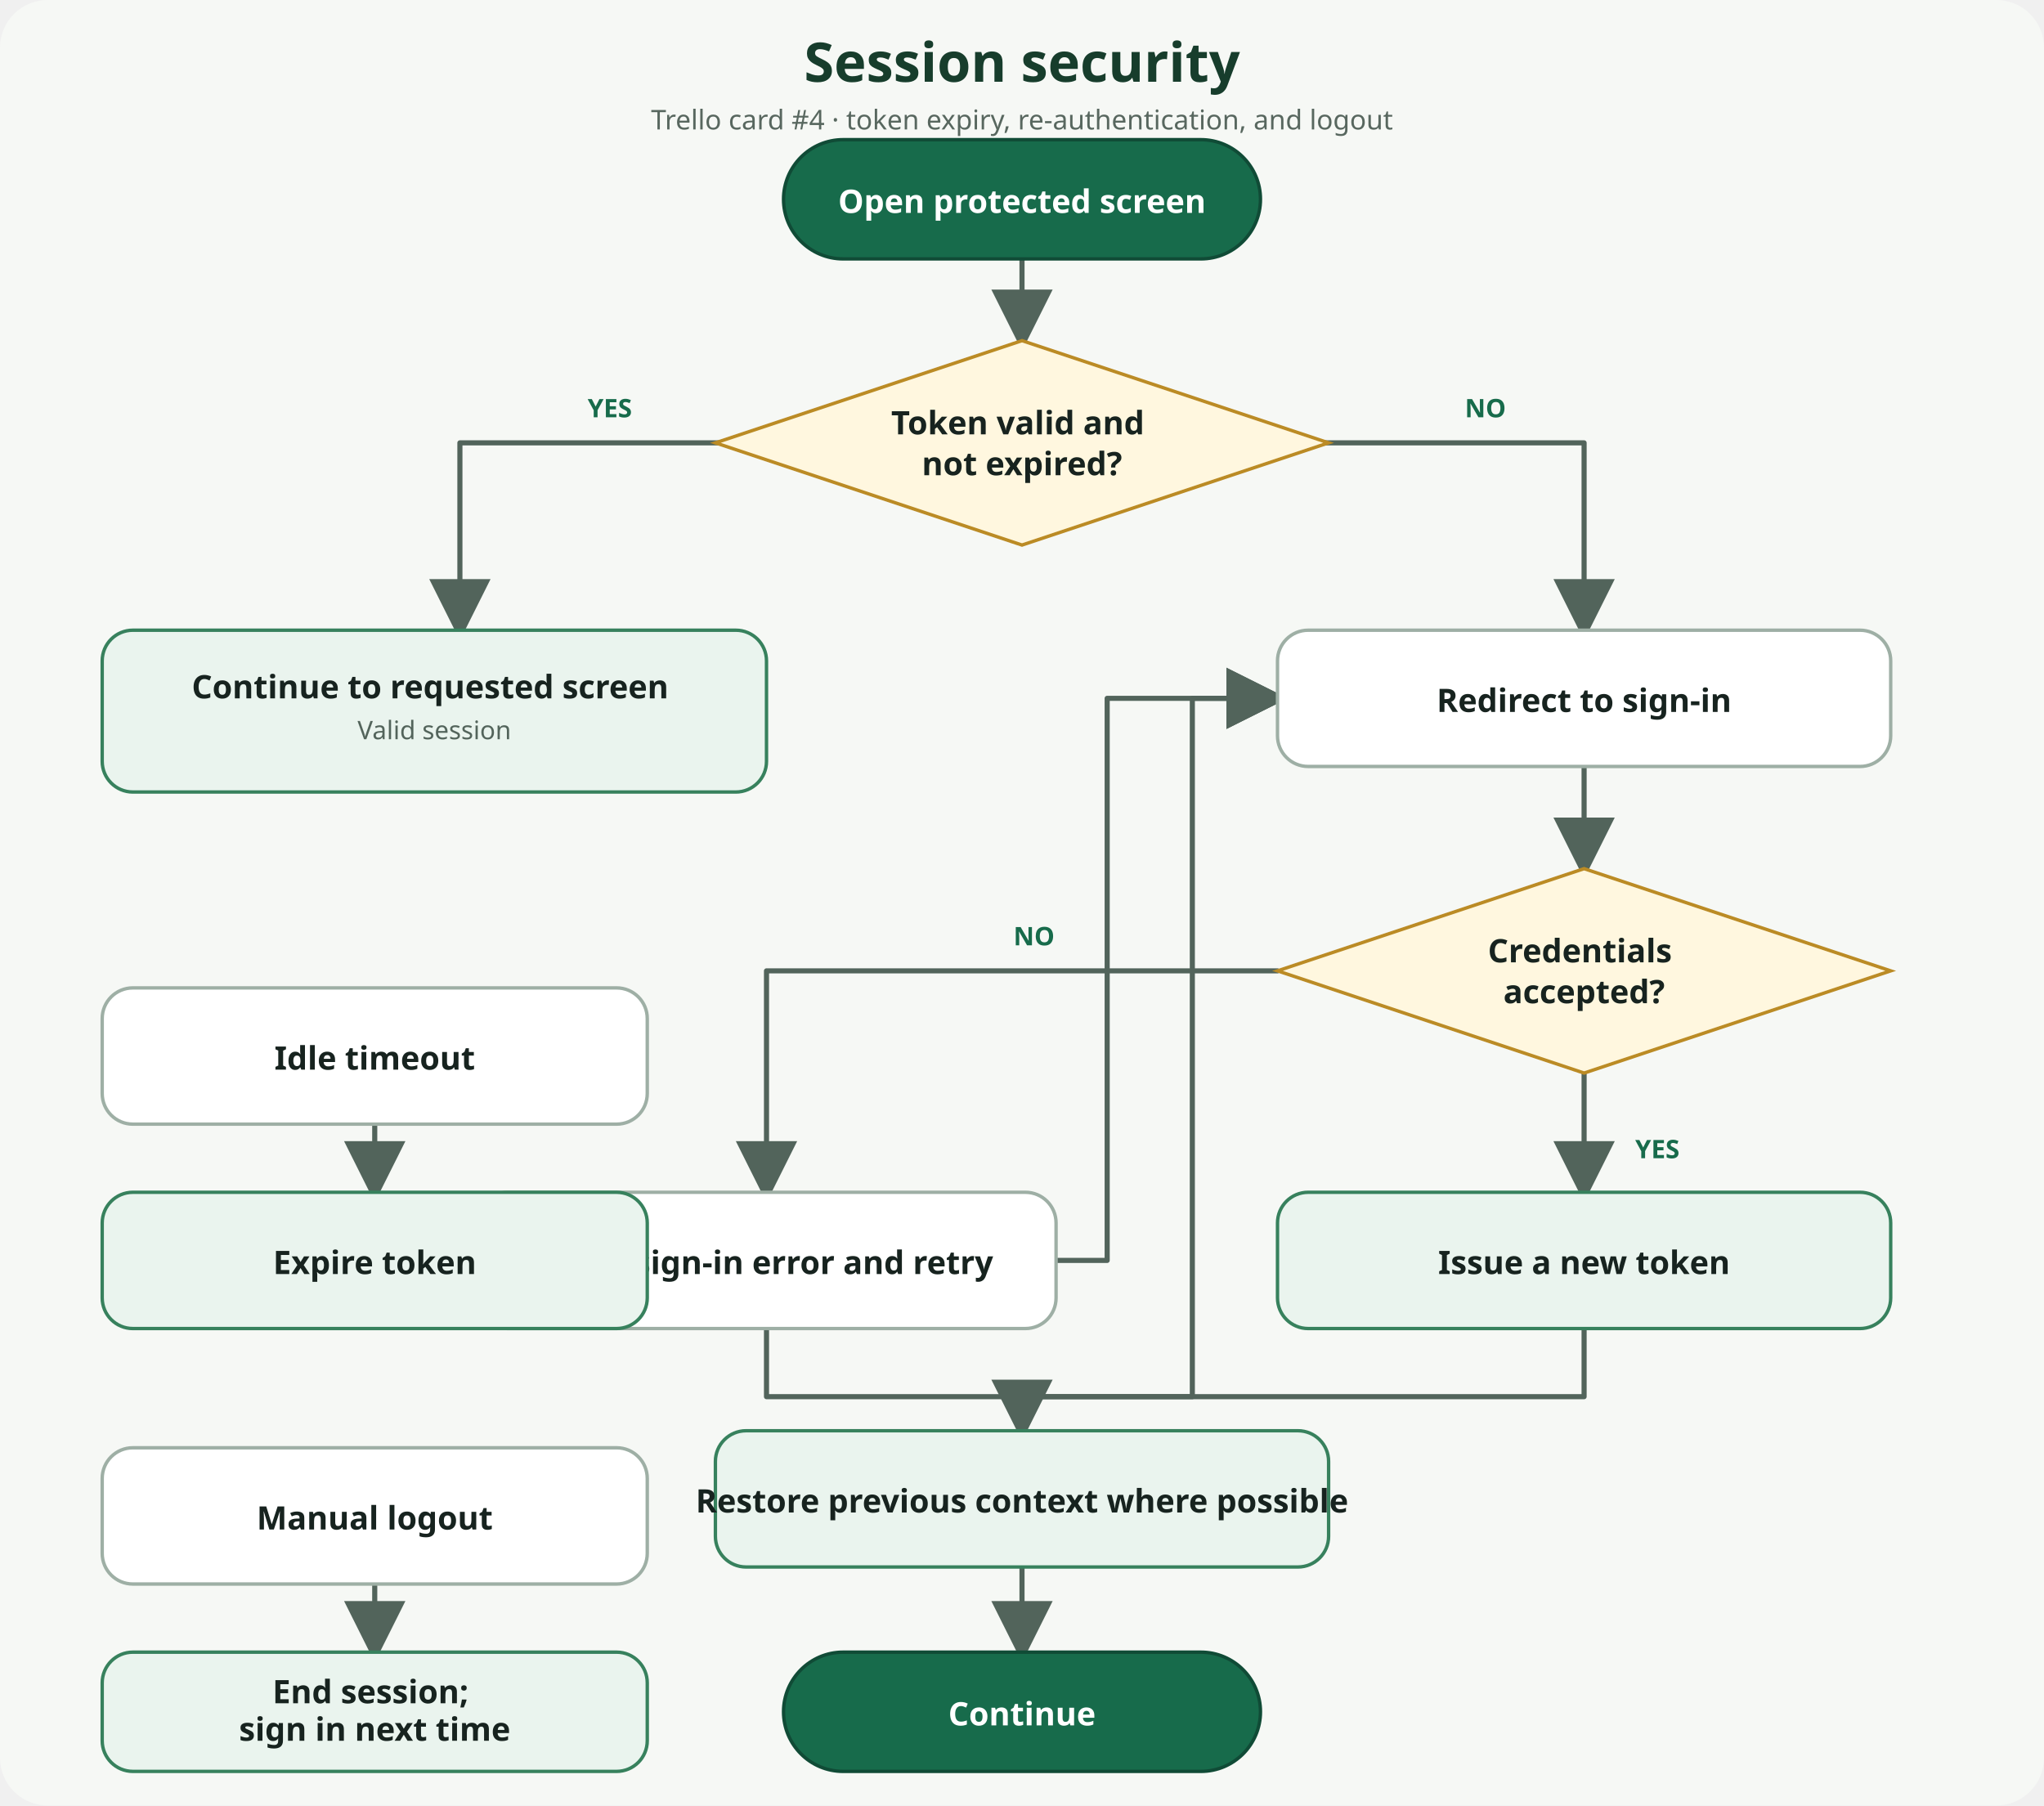
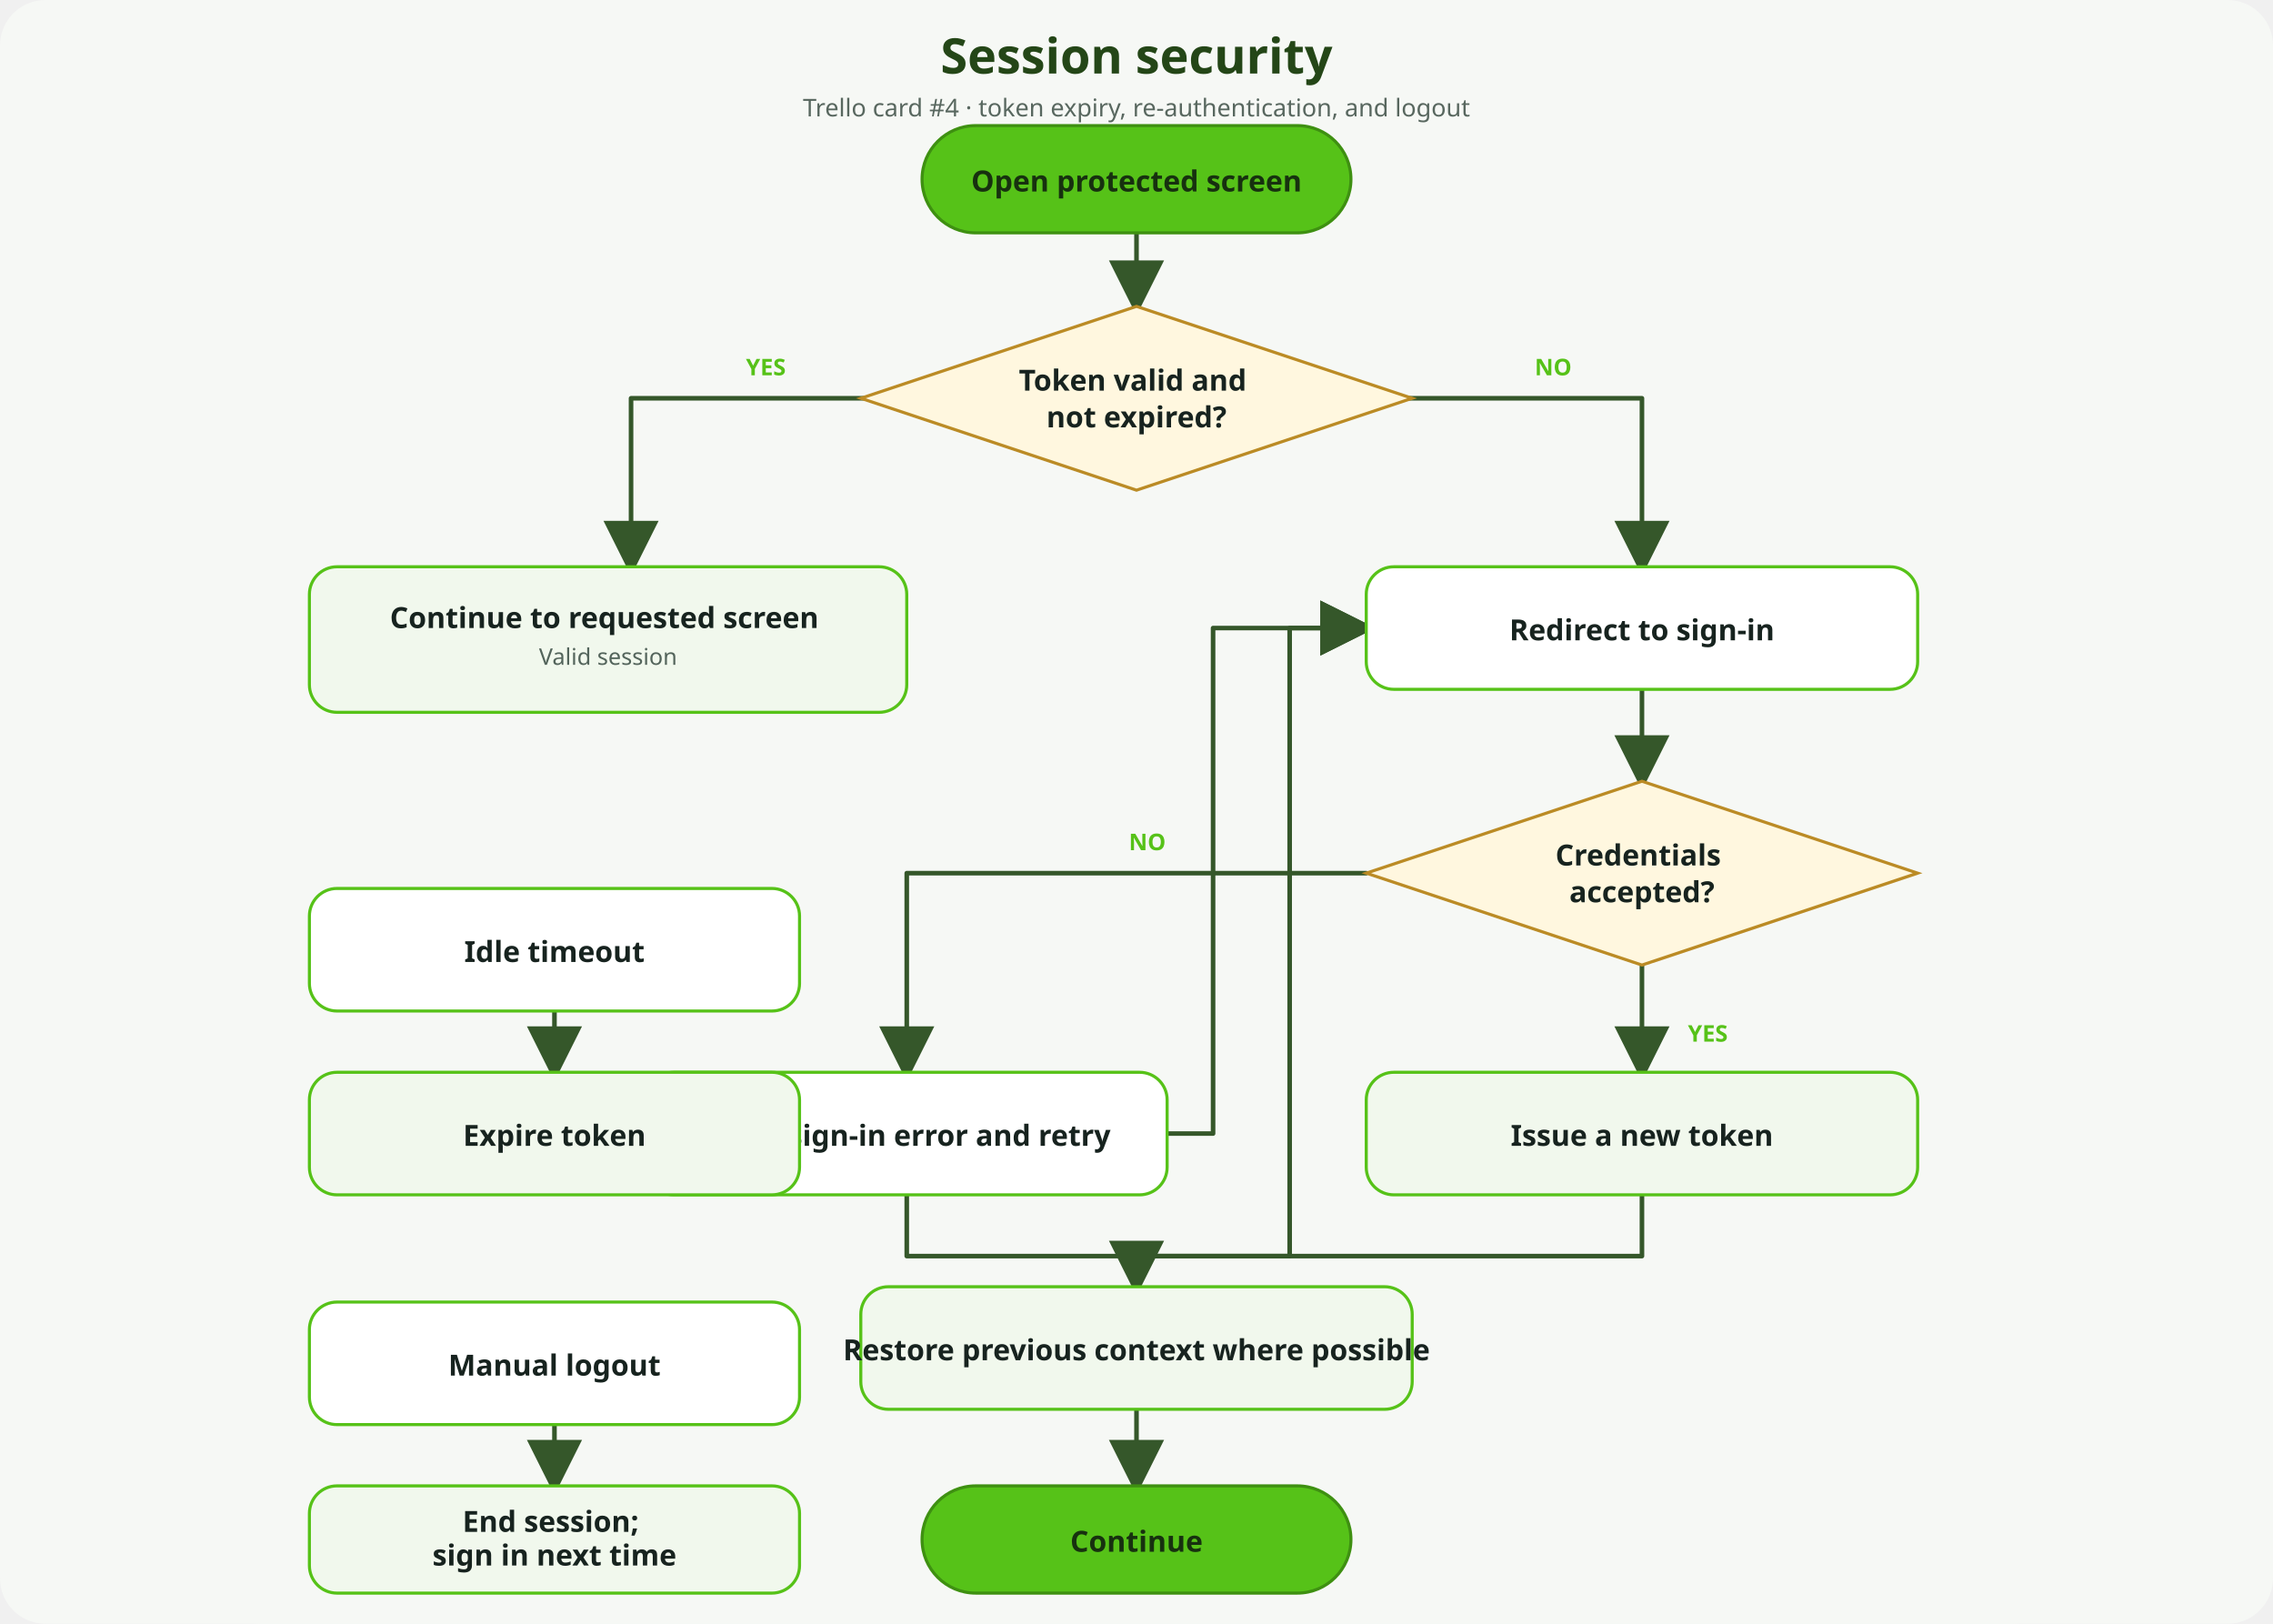
- <svg xmlns="http://www.w3.org/2000/svg" viewBox="0 0 1200 1060" role="img" aria-labelledby="title desc">
-   <defs>
-     <marker id="arrow" markerWidth="12" markerHeight="12" refX="10" refY="6" orient="auto">
-       <path d="M0,0 L12,6 L0,12 z" fill="#52645b" />
-     </marker>
-     <style>
-       .bg{fill:#f6f8f5}.title{font:700 32px system-ui,sans-serif;fill:#173d2c}.sub{font:16px system-ui,sans-serif;fill:#58675f}
-       .line{fill:none;stroke:#52645b;stroke-width:3;marker-end:url(#arrow);stroke-linecap:round;stroke-linejoin:round}
-       .box{fill:#fff;stroke:#9eafa5;stroke-width:2}.action{fill:#eaf4ee;stroke:#37815d;stroke-width:2}.decision{fill:#fff7df;stroke:#bb8b25;stroke-width:2}
-       .start{fill:#176b4b;stroke:#104b36;stroke-width:2}.text{font:600 19px system-ui,sans-serif;fill:#17231f;text-anchor:middle}.small{font:15px system-ui,sans-serif;fill:#53645b;text-anchor:middle}.white{fill:#fff}.tag{font:700 15px system-ui,sans-serif;fill:#176b4b}
+ <svg xmlns="http://www.w3.org/2000/svg" width="1400" height="1000" viewBox="0 0 1400 1000" role="img" aria-labelledby="title desc">
+   <rect width="1400" height="1000" rx="28" fill="#f6f8f5" />
+   <svg x="0" y="0" width="1400" height="1000" viewBox="0 0 1200 1060" preserveAspectRatio="xMidYMid meet">
+     <defs>
+       <marker id="arrow" markerWidth="12" markerHeight="12" refX="10" refY="6" orient="auto">
+         <path d="M0,0 L12,6 L0,12 z" fill="#35572a" />
+       </marker>
+       <style>
+       .bg{fill:#f6f8f5}.title{font:700 32px system-ui,sans-serif;fill:#244617}.sub{font:16px system-ui,sans-serif;fill:#58675f}
+       .line{fill:none;stroke:#35572a;stroke-width:3;marker-end:url(#arrow);stroke-linecap:round;stroke-linejoin:round}
+       .box{fill:#fff;stroke:#56C218;stroke-width:2}.action{fill:#f1f8ed;stroke:#56C218;stroke-width:2}.decision{fill:#fff7df;stroke:#bb8b25;stroke-width:2}
+       .start{fill:#56C218;stroke:#3e9011;stroke-width:2}.text{font:600 19px system-ui,sans-serif;fill:#17231f;text-anchor:middle}.small{font:15px system-ui,sans-serif;fill:#53645b;text-anchor:middle}.white{fill:#17310f}.tag{font:700 15px system-ui,sans-serif;fill:#56C218}
    </style>
-   </defs>
-   <rect class="bg" width="1200" height="1060" rx="28" />
-   <text class="title" x="600" y="48" text-anchor="middle">Session security</text>
-   <text class="sub" x="600" y="76" text-anchor="middle">Trello card #4 · token expiry, re-authentication, and logout</text>
-   <path class="line" d="M600 152 V200" />
-   <path class="line" d="M510 260 H270 V370" />
-   <path class="line" d="M690 260 H930 V370" />
-   <path class="line" d="M930 450 V510" />
-   <path class="line" d="M750 570 H450 V700" />
-   <path class="line" d="M930 630 V700" />
-   <path class="line" d="M930 780 V820 H600 V840" />
-   <path class="line" d="M450 780 V820 H700 V410 H750" />
-   <path class="line" d="M600 920 V970" />
-   <path class="line" d="M220 660 V700" />
-   <path class="line" d="M380 740 H650 V410 H750" />
-   <path class="line" d="M220 930 V970" />
-   <text class="tag" x="345" y="245">YES</text>
-   <text class="tag" x="860" y="245">NO</text>
-   <text class="tag" x="595" y="555">NO</text>
-   <text class="tag" x="960" y="680">YES</text>
-   <rect class="start" x="460" y="82" width="280" height="70" rx="35" />
-   <text class="text white" x="600" y="125">Open protected screen</text>
-   <polygon class="decision" points="600,200 780,260 600,320 420,260" />
-   <text class="text" x="600" y="255">
-     <tspan x="600">Token valid and</tspan>
-     <tspan x="600" dy="24">not expired?</tspan>
-   </text>
-   <rect class="action" x="60" y="370" width="390" height="95" rx="18" />
-   <text class="text" x="255" y="410">
-     <tspan x="255">Continue to requested screen</tspan>
-     <tspan class="small" x="255" dy="24">Valid session</tspan>
-   </text>
-   <rect class="box" x="750" y="370" width="360" height="80" rx="18" />
-   <text class="text" x="930" y="418">Redirect to sign-in</text>
-   <polygon class="decision" points="930,510 1110,570 930,630 750,570" />
-   <text class="text" x="930" y="565">
-     <tspan x="930">Credentials</tspan>
-     <tspan x="930" dy="24">accepted?</tspan>
-   </text>
-   <rect class="box" x="280" y="700" width="340" height="80" rx="18" />
-   <text class="text" x="450" y="748">Show sign-in error and retry</text>
-   <rect class="action" x="750" y="700" width="360" height="80" rx="18" />
-   <text class="text" x="930" y="748">Issue a new token</text>
-   <rect class="action" x="420" y="840" width="360" height="80" rx="18" />
-   <text class="text" x="600" y="888">Restore previous context where possible</text>
-   <rect class="start" x="460" y="970" width="280" height="70" rx="35" />
-   <text class="text white" x="600" y="1013">Continue</text>
-   <rect class="box" x="60" y="580" width="320" height="80" rx="18" />
-   <text class="text" x="220" y="628">Idle timeout</text>
-   <rect class="action" x="60" y="700" width="320" height="80" rx="18" />
-   <text class="text" x="220" y="748">Expire token</text>
-   <rect class="box" x="60" y="850" width="320" height="80" rx="18" />
-   <text class="text" x="220" y="898">Manual logout</text>
-   <rect class="action" x="60" y="970" width="320" height="70" rx="18" />
-   <text class="text" x="220" y="1000">
-     <tspan x="220">End session;</tspan>
-     <tspan x="220" dy="22">sign in next time</tspan>
-   </text>
+     </defs>
+     <rect class="bg" width="1200" height="1060" rx="28" />
+     <text class="title" x="600" y="48" text-anchor="middle">Session security</text>
+     <text class="sub" x="600" y="76" text-anchor="middle">Trello card #4 · token expiry, re-authentication, and logout</text>
+     <path class="line" d="M600 152 V200" />
+     <path class="line" d="M510 260 H270 V370" />
+     <path class="line" d="M690 260 H930 V370" />
+     <path class="line" d="M930 450 V510" />
+     <path class="line" d="M750 570 H450 V700" />
+     <path class="line" d="M930 630 V700" />
+     <path class="line" d="M930 780 V820 H600 V840" />
+     <path class="line" d="M450 780 V820 H700 V410 H750" />
+     <path class="line" d="M600 920 V970" />
+     <path class="line" d="M220 660 V700" />
+     <path class="line" d="M380 740 H650 V410 H750" />
+     <path class="line" d="M220 930 V970" />
+     <text class="tag" x="345" y="245">YES</text>
+     <text class="tag" x="860" y="245">NO</text>
+     <text class="tag" x="595" y="555">NO</text>
+     <text class="tag" x="960" y="680">YES</text>
+     <rect class="start" x="460" y="82" width="280" height="70" rx="35" />
+     <text class="text white" x="600" y="125">Open protected screen</text>
+     <polygon class="decision" points="600,200 780,260 600,320 420,260" />
+     <text class="text" x="600" y="255">
+       <tspan x="600">Token valid and</tspan>
+       <tspan x="600" dy="24">not expired?</tspan>
+     </text>
+     <rect class="action" x="60" y="370" width="390" height="95" rx="18" />
+     <text class="text" x="255" y="410">
+       <tspan x="255">Continue to requested screen</tspan>
+       <tspan class="small" x="255" dy="24">Valid session</tspan>
+     </text>
+     <rect class="box" x="750" y="370" width="360" height="80" rx="18" />
+     <text class="text" x="930" y="418">Redirect to sign-in</text>
+     <polygon class="decision" points="930,510 1110,570 930,630 750,570" />
+     <text class="text" x="930" y="565">
+       <tspan x="930">Credentials</tspan>
+       <tspan x="930" dy="24">accepted?</tspan>
+     </text>
+     <rect class="box" x="280" y="700" width="340" height="80" rx="18" />
+     <text class="text" x="450" y="748">Show sign-in error and retry</text>
+     <rect class="action" x="750" y="700" width="360" height="80" rx="18" />
+     <text class="text" x="930" y="748">Issue a new token</text>
+     <rect class="action" x="420" y="840" width="360" height="80" rx="18" />
+     <text class="text" x="600" y="888">Restore previous context where possible</text>
+     <rect class="start" x="460" y="970" width="280" height="70" rx="35" />
+     <text class="text white" x="600" y="1013">Continue</text>
+     <rect class="box" x="60" y="580" width="320" height="80" rx="18" />
+     <text class="text" x="220" y="628">Idle timeout</text>
+     <rect class="action" x="60" y="700" width="320" height="80" rx="18" />
+     <text class="text" x="220" y="748">Expire token</text>
+     <rect class="box" x="60" y="850" width="320" height="80" rx="18" />
+     <text class="text" x="220" y="898">Manual logout</text>
+     <rect class="action" x="60" y="970" width="320" height="70" rx="18" />
+     <text class="text" x="220" y="1000">
+       <tspan x="220">End session;</tspan>
+       <tspan x="220" dy="22">sign in next time</tspan>
+     </text>
+   </svg>
</svg>
